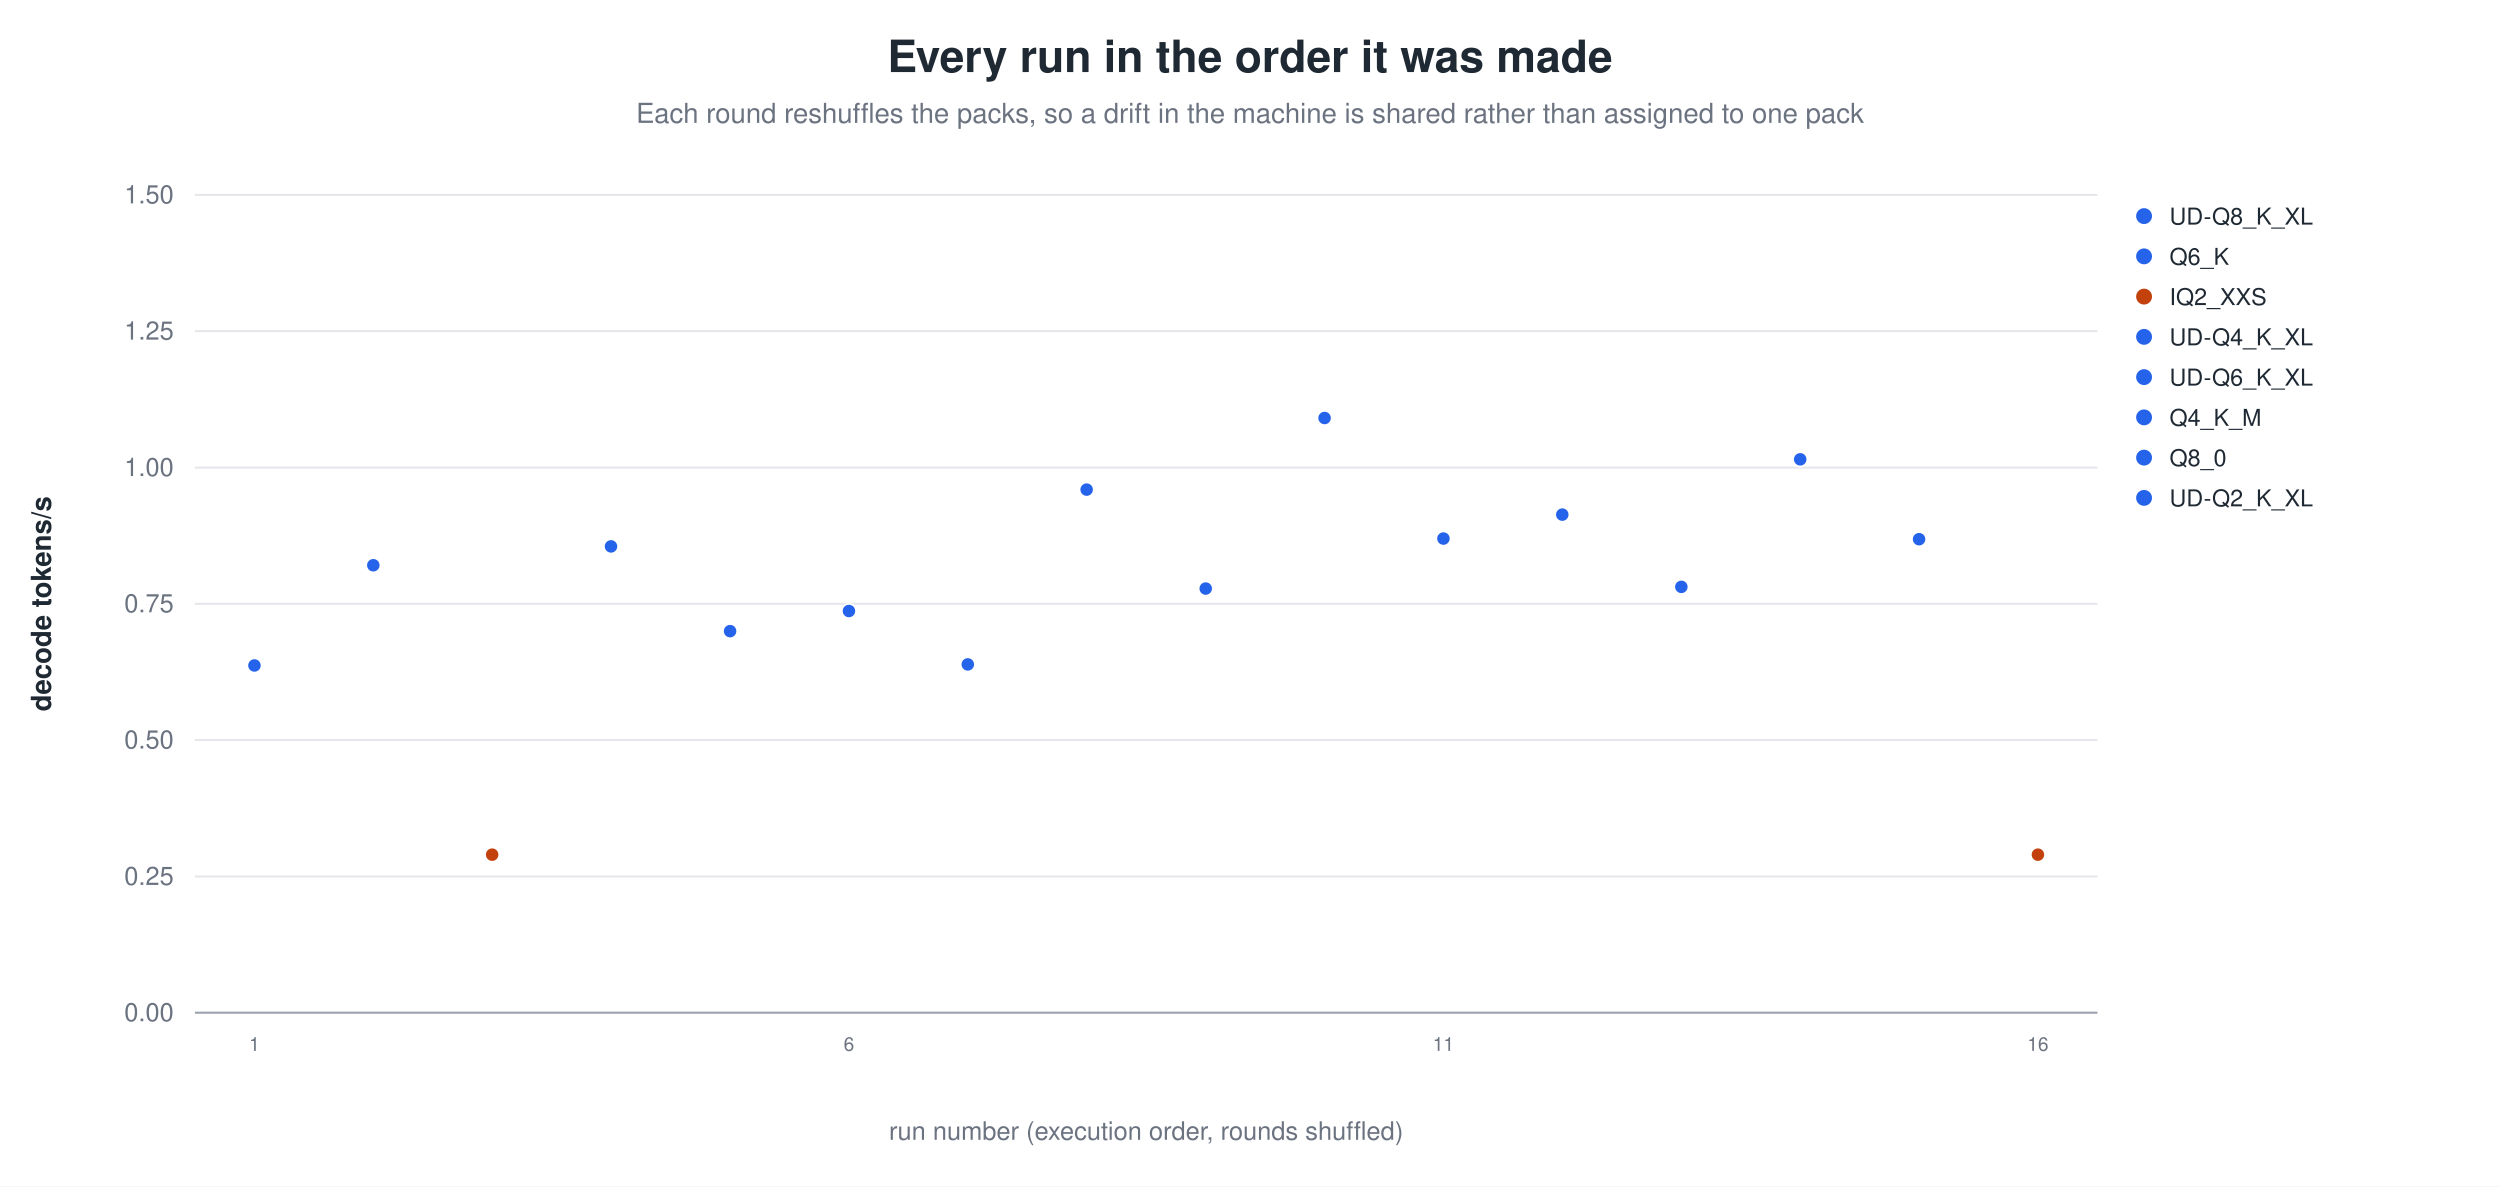
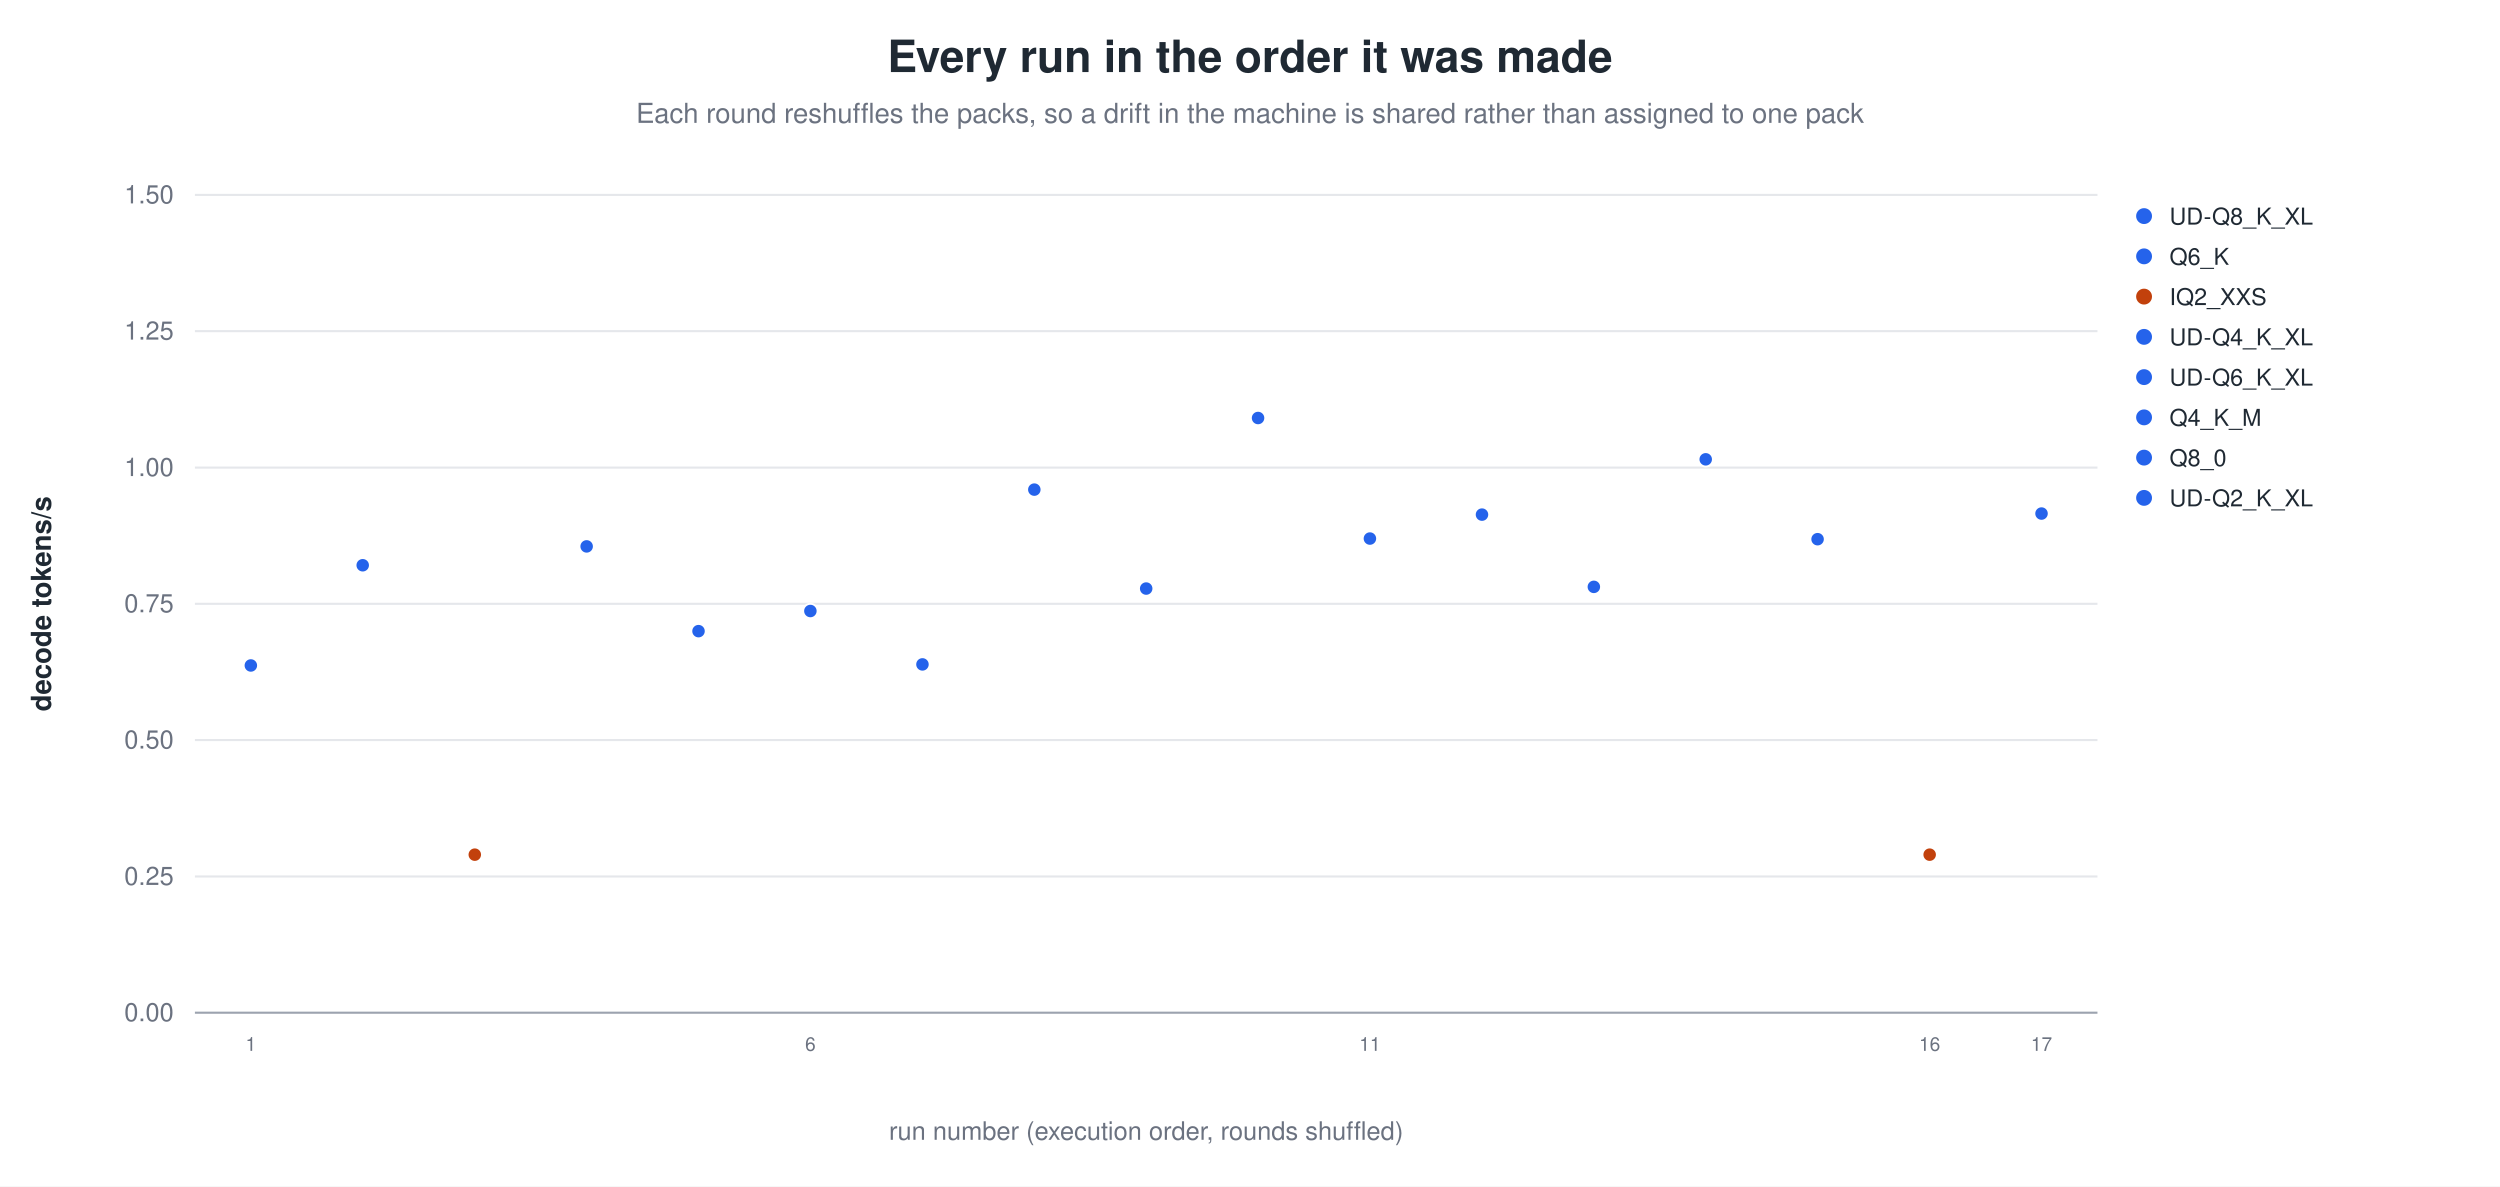
<svg xmlns="http://www.w3.org/2000/svg" width="1180" height="560" viewBox="0 0 1180 560" role="img" aria-label="Every run in the order it was made">
  <rect width="1180" height="560" fill="white" />
  <text x="590.0" y="34" text-anchor="middle" font-family="Helvetica, Arial, sans-serif" font-size="21" font-weight="600" fill="#1f2933">Every run in the order it was made</text>
  <text x="590.0" y="58" text-anchor="middle" font-family="Helvetica, Arial, sans-serif" font-size="13" fill="#6b7280">Each round reshuffles the packs, so a drift in the machine is shared rather than assigned to one pack</text>
  <line x1="92.0" y1="478.0" x2="990.0" y2="478.0" stroke="#9ca3af" stroke-width="1.0" />
  <text x="82.0" y="482.0" text-anchor="end" font-family="Helvetica, Arial, sans-serif" font-size="12" fill="#6b7280" font-weight="400">0.00</text>
  <line x1="92.0" y1="413.7" x2="990.0" y2="413.7" stroke="#e5e7eb" stroke-width="1.0" />
  <text x="82.0" y="417.7" text-anchor="end" font-family="Helvetica, Arial, sans-serif" font-size="12" fill="#6b7280" font-weight="400">0.25</text>
  <line x1="92.0" y1="349.3" x2="990.0" y2="349.3" stroke="#e5e7eb" stroke-width="1.0" />
  <text x="82.0" y="353.3" text-anchor="end" font-family="Helvetica, Arial, sans-serif" font-size="12" fill="#6b7280" font-weight="400">0.50</text>
  <line x1="92.0" y1="285.0" x2="990.0" y2="285.0" stroke="#e5e7eb" stroke-width="1.0" />
  <text x="82.0" y="289.0" text-anchor="end" font-family="Helvetica, Arial, sans-serif" font-size="12" fill="#6b7280" font-weight="400">0.75</text>
  <line x1="92.0" y1="220.7" x2="990.0" y2="220.7" stroke="#e5e7eb" stroke-width="1.0" />
  <text x="82.0" y="224.7" text-anchor="end" font-family="Helvetica, Arial, sans-serif" font-size="12" fill="#6b7280" font-weight="400">1.00</text>
  <line x1="92.0" y1="156.3" x2="990.0" y2="156.3" stroke="#e5e7eb" stroke-width="1.0" />
  <text x="82.0" y="160.3" text-anchor="end" font-family="Helvetica, Arial, sans-serif" font-size="12" fill="#6b7280" font-weight="400">1.25</text>
  <line x1="92.0" y1="92.0" x2="990.0" y2="92.0" stroke="#e5e7eb" stroke-width="1.0" />
  <text x="82.0" y="96.0" text-anchor="end" font-family="Helvetica, Arial, sans-serif" font-size="12" fill="#6b7280" font-weight="400">1.50</text>
  <text x="24.0" y="285.0" text-anchor="middle" font-family="Helvetica, Arial, sans-serif" font-size="13" fill="#1f2933" font-weight="600" transform="rotate(-90.0 24.0 285.0)">decode tokens/s</text>
-   <circle cx="120.1" cy="314.1" r="3.4" fill="#2563eb" stroke="white" stroke-width="0.9" opacity="1.00" />
-   <text x="120.1" y="496.0" text-anchor="middle" font-family="Helvetica, Arial, sans-serif" font-size="9" fill="#6b7280" font-weight="400">1</text>
-   <circle cx="176.2" cy="266.8" r="3.4" fill="#2563eb" stroke="white" stroke-width="0.9" opacity="1.00" />
-   <circle cx="232.3" cy="403.4" r="3.4" fill="#c2410c" stroke="white" stroke-width="0.9" opacity="1.00" />
-   <circle cx="288.4" cy="257.9" r="3.4" fill="#2563eb" stroke="white" stroke-width="0.9" opacity="1.00" />
-   <circle cx="344.6" cy="297.9" r="3.4" fill="#2563eb" stroke="white" stroke-width="0.9" opacity="1.00" />
-   <circle cx="400.7" cy="288.4" r="3.4" fill="#2563eb" stroke="white" stroke-width="0.9" opacity="1.00" />
-   <text x="400.7" y="496.0" text-anchor="middle" font-family="Helvetica, Arial, sans-serif" font-size="9" fill="#6b7280" font-weight="400">6</text>
-   <circle cx="456.8" cy="313.6" r="3.4" fill="#2563eb" stroke="white" stroke-width="0.9" opacity="1.00" />
-   <circle cx="512.9" cy="231.1" r="3.4" fill="#2563eb" stroke="white" stroke-width="0.9" opacity="1.00" />
-   <circle cx="569.1" cy="277.8" r="3.4" fill="#2563eb" stroke="white" stroke-width="0.9" opacity="1.00" />
-   <circle cx="625.2" cy="197.3" r="3.4" fill="#2563eb" stroke="white" stroke-width="0.9" opacity="1.00" />
-   <circle cx="681.3" cy="254.2" r="3.4" fill="#2563eb" stroke="white" stroke-width="0.9" opacity="1.00" />
-   <text x="681.3" y="496.0" text-anchor="middle" font-family="Helvetica, Arial, sans-serif" font-size="9" fill="#6b7280" font-weight="400">11</text>
-   <circle cx="737.4" cy="242.9" r="3.4" fill="#2563eb" stroke="white" stroke-width="0.9" opacity="1.00" />
-   <circle cx="793.6" cy="277.0" r="3.4" fill="#2563eb" stroke="white" stroke-width="0.9" opacity="1.00" />
-   <circle cx="849.7" cy="216.8" r="3.4" fill="#2563eb" stroke="white" stroke-width="0.9" opacity="1.00" />
-   <circle cx="905.8" cy="254.5" r="3.4" fill="#2563eb" stroke="white" stroke-width="0.9" opacity="1.00" />
-   <circle cx="961.9" cy="403.4" r="3.4" fill="#c2410c" stroke="white" stroke-width="0.9" opacity="1.00" />
-   <text x="961.9" y="496.0" text-anchor="middle" font-family="Helvetica, Arial, sans-serif" font-size="9" fill="#6b7280" font-weight="400">16</text>
+   <circle cx="118.4" cy="314.1" r="3.4" fill="#2563eb" stroke="white" stroke-width="0.9" opacity="1.00" />
+   <text x="118.4" y="496.0" text-anchor="middle" font-family="Helvetica, Arial, sans-serif" font-size="9" fill="#6b7280" font-weight="400">1</text>
+   <circle cx="171.2" cy="266.8" r="3.4" fill="#2563eb" stroke="white" stroke-width="0.9" opacity="1.00" />
+   <circle cx="224.1" cy="403.4" r="3.4" fill="#c2410c" stroke="white" stroke-width="0.9" opacity="1.00" />
+   <circle cx="276.9" cy="257.9" r="3.4" fill="#2563eb" stroke="white" stroke-width="0.9" opacity="1.00" />
+   <circle cx="329.7" cy="297.9" r="3.4" fill="#2563eb" stroke="white" stroke-width="0.9" opacity="1.00" />
+   <circle cx="382.5" cy="288.4" r="3.4" fill="#2563eb" stroke="white" stroke-width="0.9" opacity="1.00" />
+   <text x="382.5" y="496.0" text-anchor="middle" font-family="Helvetica, Arial, sans-serif" font-size="9" fill="#6b7280" font-weight="400">6</text>
+   <circle cx="435.4" cy="313.6" r="3.4" fill="#2563eb" stroke="white" stroke-width="0.9" opacity="1.00" />
+   <circle cx="488.2" cy="231.1" r="3.4" fill="#2563eb" stroke="white" stroke-width="0.9" opacity="1.00" />
+   <circle cx="541.0" cy="277.8" r="3.4" fill="#2563eb" stroke="white" stroke-width="0.9" opacity="1.00" />
+   <circle cx="593.8" cy="197.3" r="3.4" fill="#2563eb" stroke="white" stroke-width="0.9" opacity="1.00" />
+   <circle cx="646.6" cy="254.2" r="3.4" fill="#2563eb" stroke="white" stroke-width="0.9" opacity="1.00" />
+   <text x="646.6" y="496.0" text-anchor="middle" font-family="Helvetica, Arial, sans-serif" font-size="9" fill="#6b7280" font-weight="400">11</text>
+   <circle cx="699.5" cy="242.9" r="3.4" fill="#2563eb" stroke="white" stroke-width="0.9" opacity="1.00" />
+   <circle cx="752.3" cy="277.0" r="3.4" fill="#2563eb" stroke="white" stroke-width="0.9" opacity="1.00" />
+   <circle cx="805.1" cy="216.8" r="3.4" fill="#2563eb" stroke="white" stroke-width="0.9" opacity="1.00" />
+   <circle cx="857.9" cy="254.5" r="3.4" fill="#2563eb" stroke="white" stroke-width="0.9" opacity="1.00" />
+   <circle cx="910.8" cy="403.4" r="3.4" fill="#c2410c" stroke="white" stroke-width="0.9" opacity="1.00" />
+   <text x="910.8" y="496.0" text-anchor="middle" font-family="Helvetica, Arial, sans-serif" font-size="9" fill="#6b7280" font-weight="400">16</text>
+   <circle cx="963.6" cy="242.4" r="3.4" fill="#2563eb" stroke="white" stroke-width="0.9" opacity="1.00" />
+   <text x="963.6" y="496.0" text-anchor="middle" font-family="Helvetica, Arial, sans-serif" font-size="9" fill="#6b7280" font-weight="400">17</text>
  <circle cx="1012.0" cy="102.0" r="4.2" fill="#2563eb" stroke="white" stroke-width="0.9" opacity="1.00" />
  <text x="1024.0" y="106.0" text-anchor="start" font-family="Helvetica, Arial, sans-serif" font-size="11" fill="#1f2933" font-weight="400">UD-Q8_K_XL</text>
  <circle cx="1012.0" cy="121.0" r="4.2" fill="#2563eb" stroke="white" stroke-width="0.9" opacity="1.00" />
  <text x="1024.0" y="125.0" text-anchor="start" font-family="Helvetica, Arial, sans-serif" font-size="11" fill="#1f2933" font-weight="400">Q6_K</text>
  <circle cx="1012.0" cy="140.0" r="4.2" fill="#c2410c" stroke="white" stroke-width="0.9" opacity="1.00" />
  <text x="1024.0" y="144.0" text-anchor="start" font-family="Helvetica, Arial, sans-serif" font-size="11" fill="#1f2933" font-weight="400">IQ2_XXS</text>
  <circle cx="1012.0" cy="159.0" r="4.2" fill="#2563eb" stroke="white" stroke-width="0.9" opacity="1.00" />
  <text x="1024.0" y="163.0" text-anchor="start" font-family="Helvetica, Arial, sans-serif" font-size="11" fill="#1f2933" font-weight="400">UD-Q4_K_XL</text>
  <circle cx="1012.0" cy="178.0" r="4.2" fill="#2563eb" stroke="white" stroke-width="0.9" opacity="1.00" />
  <text x="1024.0" y="182.0" text-anchor="start" font-family="Helvetica, Arial, sans-serif" font-size="11" fill="#1f2933" font-weight="400">UD-Q6_K_XL</text>
  <circle cx="1012.0" cy="197.0" r="4.2" fill="#2563eb" stroke="white" stroke-width="0.9" opacity="1.00" />
  <text x="1024.0" y="201.0" text-anchor="start" font-family="Helvetica, Arial, sans-serif" font-size="11" fill="#1f2933" font-weight="400">Q4_K_M</text>
  <circle cx="1012.0" cy="216.0" r="4.2" fill="#2563eb" stroke="white" stroke-width="0.9" opacity="1.00" />
  <text x="1024.0" y="220.0" text-anchor="start" font-family="Helvetica, Arial, sans-serif" font-size="11" fill="#1f2933" font-weight="400">Q8_0</text>
  <circle cx="1012.0" cy="235.0" r="4.2" fill="#2563eb" stroke="white" stroke-width="0.9" opacity="1.00" />
  <text x="1024.0" y="239.0" text-anchor="start" font-family="Helvetica, Arial, sans-serif" font-size="11" fill="#1f2933" font-weight="400">UD-Q2_K_XL</text>
  <text x="541.0" y="538.0" text-anchor="middle" font-family="Helvetica, Arial, sans-serif" font-size="12" fill="#6b7280" font-weight="400">run number (execution order, rounds shuffled)</text>
</svg>
